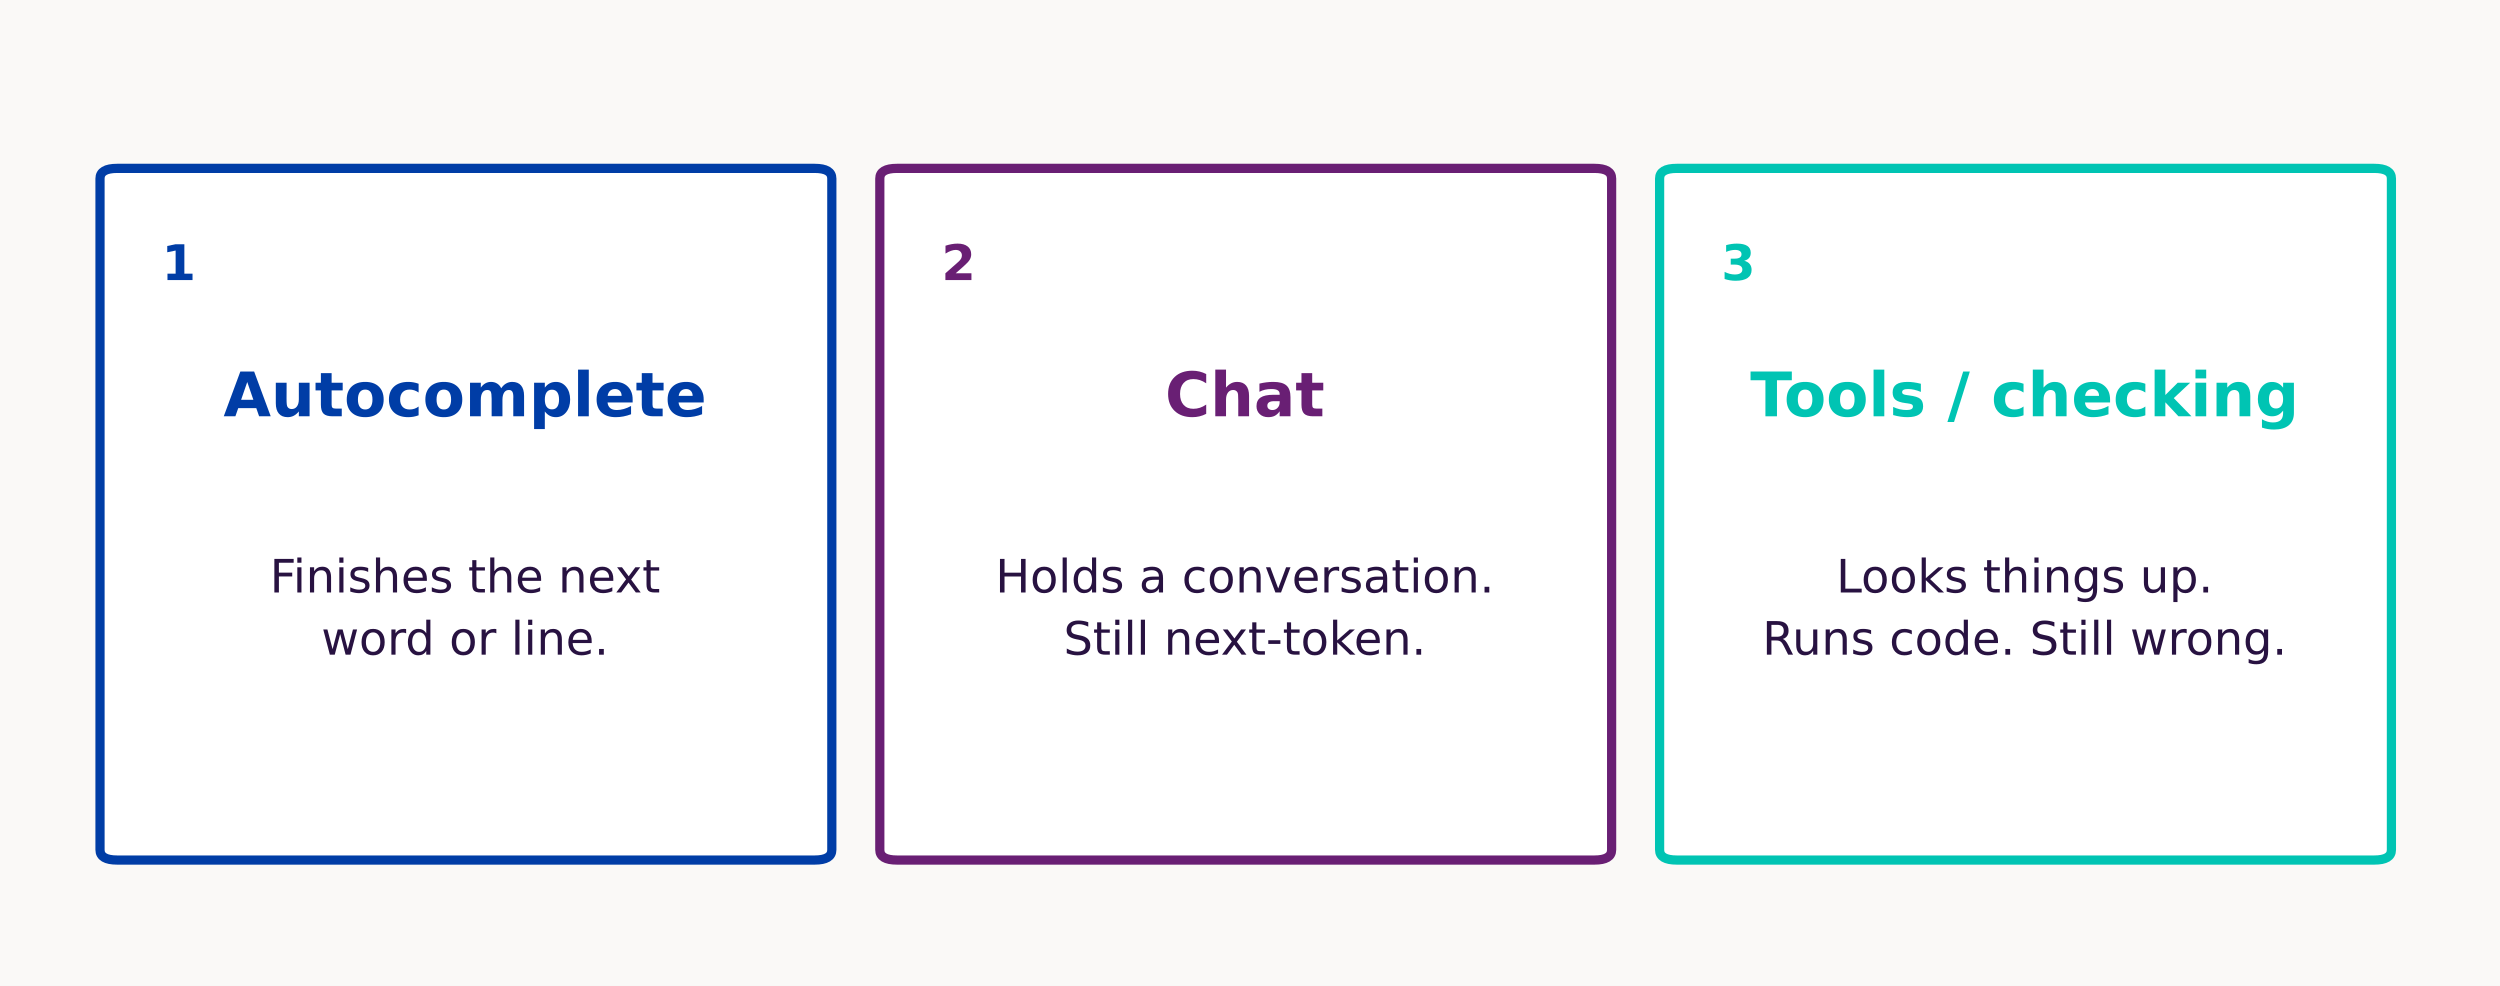
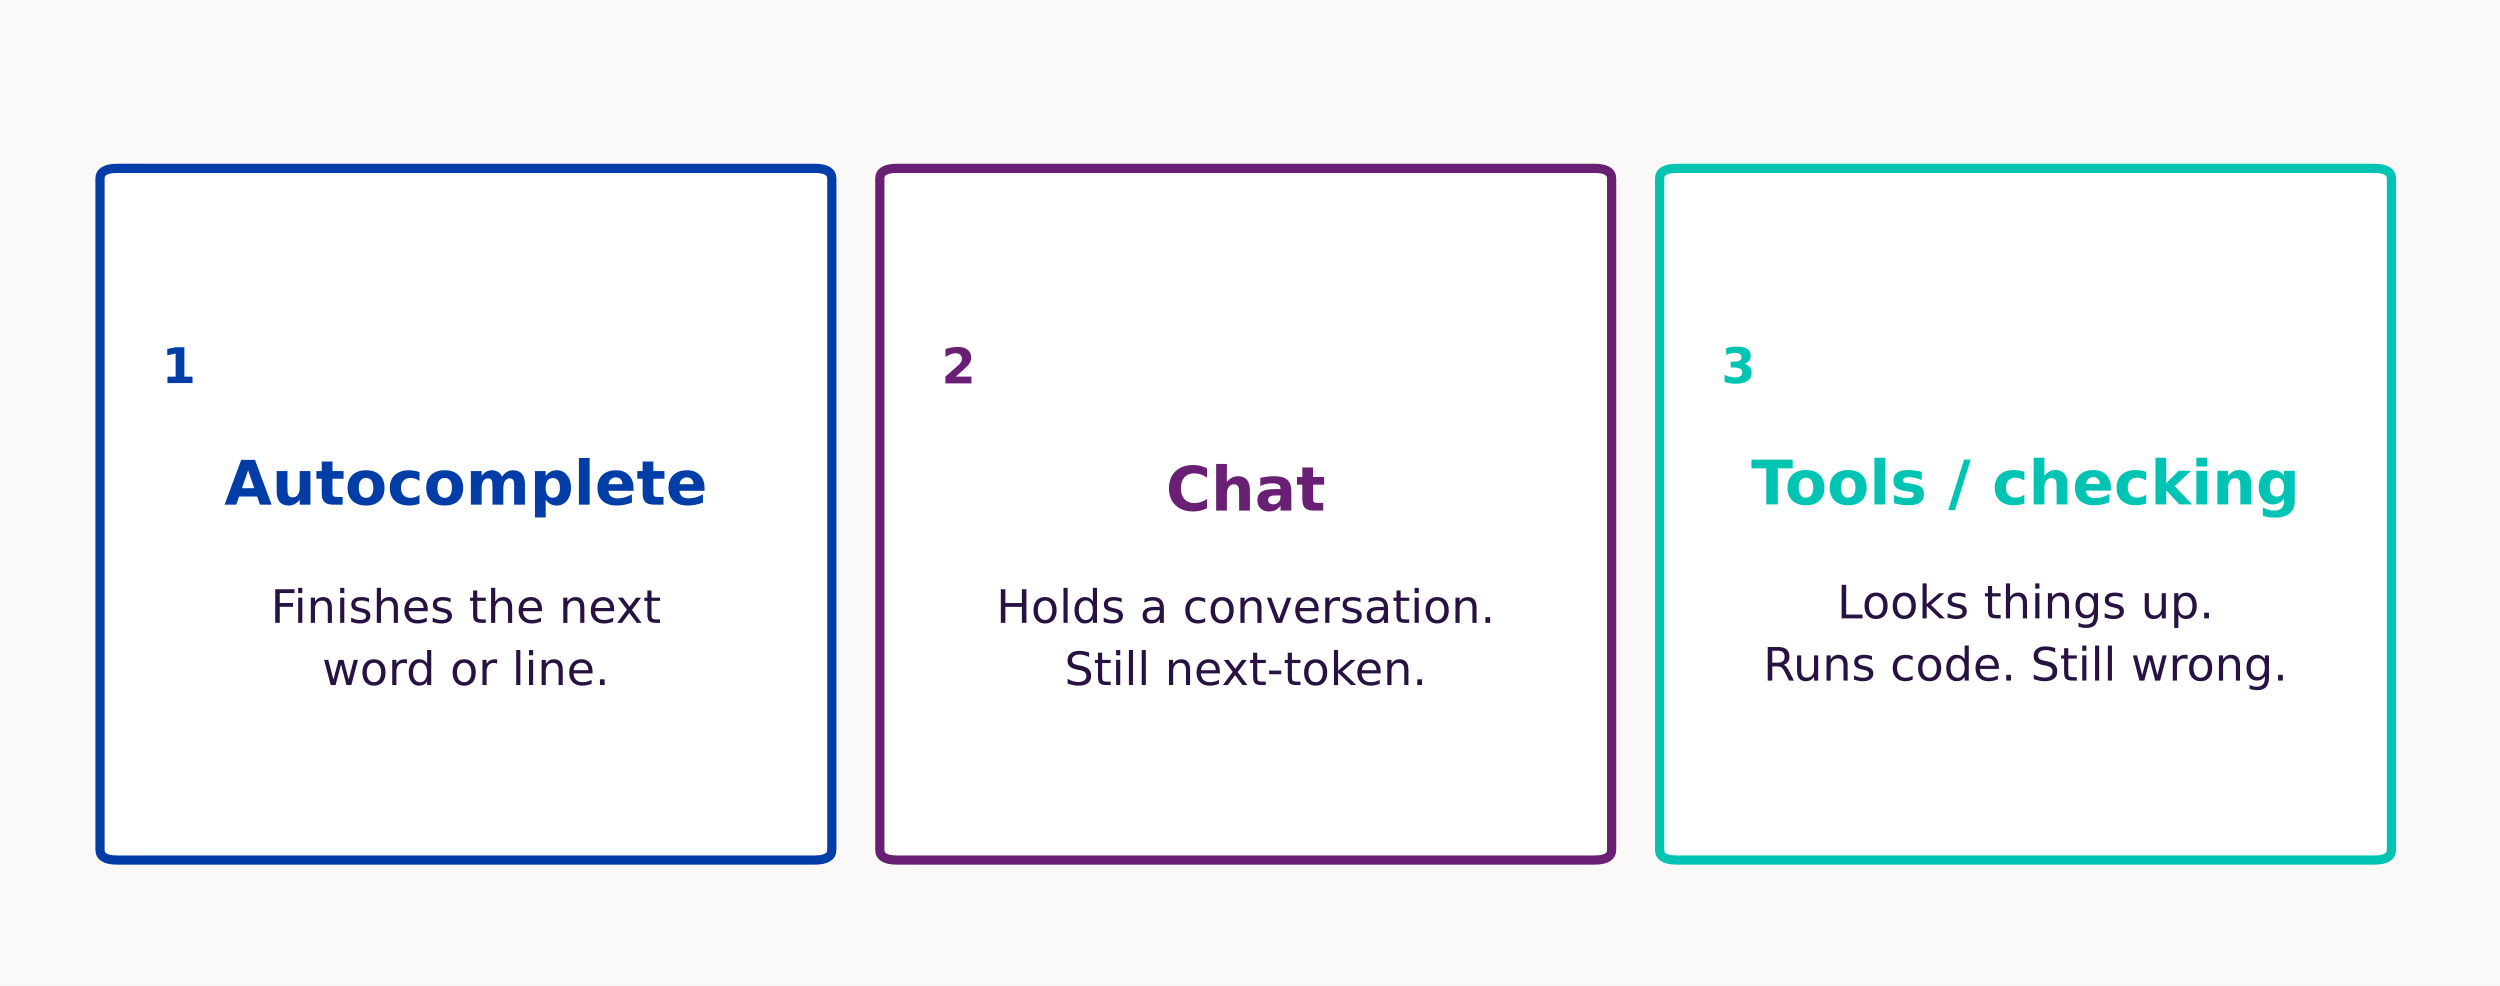
<svg xmlns="http://www.w3.org/2000/svg" xmlns:xlink="http://www.w3.org/1999/xlink" width="813.96pt" height="320.976pt" viewBox="0 0 813.96 320.976" version="1.1">
  <defs>
    <style type="text/css">*{stroke-linejoin: round; stroke-linecap: butt}</style>
  </defs>
  <g id="figure_1">
    <g id="patch_1">
      <path d="M 0 320.976  L 813.96 320.976  L 813.96 0  L 0 0  z " style="fill: #faf9f7" />
    </g>
    <g id="axes_1">
      <g id="patch_2">
-         <path d="M 38.142 280.017  L 265.248 280.017  Q 270.828 280.017 270.828 276.69  L 270.828 58.146  Q 270.828 54.819 265.248 54.819  L 38.142 54.819  Q 32.562 54.819 32.562 58.146  L 32.562 276.69  Q 32.562 280.017 38.142 280.017  z " clip-path="url(#pf595882e92)" style="fill: #ffffff; stroke: #003da6; stroke-width: 3; stroke-linejoin: miter" />
+         <path d="M 38.142 280.017  L 265.248 280.017  Q 270.828 280.017 270.828 276.69  L 270.828 58.146  Q 270.828 54.819 265.248 54.819  L 38.142 54.819  Q 32.562 54.819 32.562 58.146  L 32.562 276.69  Q 32.562 280.017 38.142 280.017  z " clip-path="url(#p04c597452b)" style="fill: #ffffff; stroke: #003da6; stroke-width: 3; stroke-linejoin: miter" />
      </g>
      <g id="patch_3">
-         <path d="M 292.032 280.017  L 519.138 280.017  Q 524.718 280.017 524.718 276.69  L 524.718 58.146  Q 524.718 54.819 519.138 54.819  L 292.032 54.819  Q 286.452 54.819 286.452 58.146  L 286.452 276.69  Q 286.452 280.017 292.032 280.017  z " clip-path="url(#pf595882e92)" style="fill: #ffffff; stroke: #691f74; stroke-width: 3; stroke-linejoin: miter" />
+         <path d="M 292.032 280.017  L 519.138 280.017  Q 524.718 280.017 524.718 276.69  L 524.718 58.146  Q 524.718 54.819 519.138 54.819  L 292.032 54.819  Q 286.452 54.819 286.452 58.146  L 286.452 276.69  Q 286.452 280.017 292.032 280.017  z " clip-path="url(#p04c597452b)" style="fill: #ffffff; stroke: #691f74; stroke-width: 3; stroke-linejoin: miter" />
      </g>
      <g id="patch_4">
-         <path d="M 545.922 280.017  L 773.028 280.017  Q 778.608 280.017 778.608 276.69  L 778.608 58.146  Q 778.608 54.819 773.028 54.819  L 545.922 54.819  Q 540.342 54.819 540.342 58.146  L 540.342 276.69  Q 540.342 280.017 545.922 280.017  z " clip-path="url(#pf595882e92)" style="fill: #ffffff; stroke: #00c4b3; stroke-width: 3; stroke-linejoin: miter" />
+         <path d="M 545.922 280.017  L 773.028 280.017  Q 778.608 280.017 778.608 276.69  L 778.608 58.146  Q 778.608 54.819 773.028 54.819  L 545.922 54.819  Q 540.342 54.819 540.342 58.146  L 540.342 276.69  Q 540.342 280.017 545.922 280.017  z " clip-path="url(#p04c597452b)" style="fill: #ffffff; stroke: #00c4b3; stroke-width: 3; stroke-linejoin: miter" />
      </g>
      <g id="text_1">
-         <g style="fill: #003da6" transform="translate(52.65 91.188) scale(0.16 -0.16)">
+         <g style="fill: #003da6" transform="translate(52.65 124.7211) scale(0.16 -0.16)">
          <defs>
            <path id="DejaVuSans-Bold-14" d="M 750 831  L 1813 831  L 1813 3847  L 722 3622  L 722 4441  L 1806 4666  L 2950 4666  L 2950 831  L 4013 831  L 4013 0  L 750 0  L 750 831  z " transform="scale(0.015625)" />
          </defs>
          <use xlink:href="#DejaVuSans-Bold-14" />
        </g>
      </g>
      <g id="text_2">
-         <g style="fill: #003da6" transform="translate(72.75819 135.54) scale(0.2 -0.2)">
+         <g style="fill: #003da6" transform="translate(73.03719 164.3086) scale(0.2 -0.2)">
          <defs>
            <path id="DejaVuSans-Bold-24" d="M 3419 850  L 1538 850  L 1241 0  L 31 0  L 1759 4666  L 3194 4666  L 4922 0  L 3713 0  L 3419 850  z M 1838 1716  L 3116 1716  L 2478 3572  L 1838 1716  z " transform="scale(0.015625)" />
            <path id="DejaVuSans-Bold-58" d="M 500 1363  L 500 3500  L 1625 3500  L 1625 3150  Q 1625 2866 1622 2436  Q 1619 2006 1619 1863  Q 1619 1441 1641 1255  Q 1663 1069 1716 984  Q 1784 875 1895 815  Q 2006 756 2150 756  Q 2500 756 2700 1025  Q 2900 1294 2900 1772  L 2900 3500  L 4019 3500  L 4019 0  L 2900 0  L 2900 506  Q 2647 200 2364 54  Q 2081 -91 1741 -91  Q 1134 -91 817 281  Q 500 653 500 1363  z " transform="scale(0.015625)" />
            <path id="DejaVuSans-Bold-57" d="M 1759 4494  L 1759 3500  L 2913 3500  L 2913 2700  L 1759 2700  L 1759 1216  Q 1759 972 1856 886  Q 1953 800 2241 800  L 2816 800  L 2816 0  L 1856 0  Q 1194 0 917 276  Q 641 553 641 1216  L 641 2700  L 84 2700  L 84 3500  L 641 3500  L 641 4494  L 1759 4494  z " transform="scale(0.015625)" />
            <path id="DejaVuSans-Bold-52" d="M 2203 2784  Q 1831 2784 1636 2517  Q 1441 2250 1441 1747  Q 1441 1244 1636 976  Q 1831 709 2203 709  Q 2569 709 2762 976  Q 2956 1244 2956 1747  Q 2956 2250 2762 2517  Q 2569 2784 2203 2784  z M 2203 3584  Q 3106 3584 3614 3096  Q 4122 2609 4122 1747  Q 4122 884 3614 396  Q 3106 -91 2203 -91  Q 1297 -91 786 396  Q 275 884 275 1747  Q 275 2609 786 3096  Q 1297 3584 2203 3584  z " transform="scale(0.015625)" />
            <path id="DejaVuSans-Bold-46" d="M 3366 3391  L 3366 2478  Q 3138 2634 2908 2709  Q 2678 2784 2431 2784  Q 1963 2784 1702 2511  Q 1441 2238 1441 1747  Q 1441 1256 1702 982  Q 1963 709 2431 709  Q 2694 709 2930 787  Q 3166 866 3366 1019  L 3366 103  Q 3103 6 2833 -42  Q 2563 -91 2291 -91  Q 1344 -91 809 395  Q 275 881 275 1747  Q 275 2613 809 3098  Q 1344 3584 2291 3584  Q 2566 3584 2833 3536  Q 3100 3488 3366 3391  z " transform="scale(0.015625)" />
            <path id="DejaVuSans-Bold-50" d="M 3781 2919  Q 3994 3244 4286 3414  Q 4578 3584 4928 3584  Q 5531 3584 5847 3212  Q 6163 2841 6163 2131  L 6163 0  L 5038 0  L 5038 1825  Q 5041 1866 5042 1909  Q 5044 1953 5044 2034  Q 5044 2406 4934 2573  Q 4825 2741 4581 2741  Q 4263 2741 4089 2478  Q 3916 2216 3909 1719  L 3909 0  L 2784 0  L 2784 1825  Q 2784 2406 2684 2573  Q 2584 2741 2328 2741  Q 2006 2741 1831 2477  Q 1656 2213 1656 1722  L 1656 0  L 531 0  L 531 3500  L 1656 3500  L 1656 2988  Q 1863 3284 2130 3434  Q 2397 3584 2719 3584  Q 3081 3584 3359 3409  Q 3638 3234 3781 2919  z " transform="scale(0.015625)" />
            <path id="DejaVuSans-Bold-53" d="M 1656 506  L 1656 -1331  L 538 -1331  L 538 3500  L 1656 3500  L 1656 2988  Q 1888 3294 2169 3439  Q 2450 3584 2816 3584  Q 3463 3584 3878 3070  Q 4294 2556 4294 1747  Q 4294 938 3878 423  Q 3463 -91 2816 -91  Q 2450 -91 2169 54  Q 1888 200 1656 506  z M 2400 2772  Q 2041 2772 1848 2508  Q 1656 2244 1656 1747  Q 1656 1250 1848 986  Q 2041 722 2400 722  Q 2759 722 2948 984  Q 3138 1247 3138 1747  Q 3138 2247 2948 2509  Q 2759 2772 2400 2772  z " transform="scale(0.015625)" />
            <path id="DejaVuSans-Bold-4f" d="M 538 4863  L 1656 4863  L 1656 0  L 538 0  L 538 4863  z " transform="scale(0.015625)" />
            <path id="DejaVuSans-Bold-48" d="M 4031 1759  L 4031 1441  L 1416 1441  Q 1456 1047 1700 850  Q 1944 653 2381 653  Q 2734 653 3104 758  Q 3475 863 3866 1075  L 3866 213  Q 3469 63 3072 -14  Q 2675 -91 2278 -91  Q 1328 -91 801 392  Q 275 875 275 1747  Q 275 2603 792 3093  Q 1309 3584 2216 3584  Q 3041 3584 3536 3087  Q 4031 2591 4031 1759  z M 2881 2131  Q 2881 2450 2695 2645  Q 2509 2841 2209 2841  Q 1884 2841 1681 2658  Q 1478 2475 1428 2131  L 2881 2131  z " transform="scale(0.015625)" />
          </defs>
          <use xlink:href="#DejaVuSans-Bold-24" />
          <use xlink:href="#DejaVuSans-Bold-58" transform="translate(77.39062 0)" />
          <use xlink:href="#DejaVuSans-Bold-57" transform="translate(148.5781 0)" />
          <use xlink:href="#DejaVuSans-Bold-52" transform="translate(196.375 0)" />
          <use xlink:href="#DejaVuSans-Bold-46" transform="translate(265.0781 0)" />
          <use xlink:href="#DejaVuSans-Bold-52" transform="translate(324.3594 0)" />
          <use xlink:href="#DejaVuSans-Bold-50" transform="translate(393.0625 0)" />
          <use xlink:href="#DejaVuSans-Bold-53" transform="translate(497.2656 0)" />
          <use xlink:href="#DejaVuSans-Bold-4f" transform="translate(568.8438 0)" />
          <use xlink:href="#DejaVuSans-Bold-48" transform="translate(603.125 0)" />
          <use xlink:href="#DejaVuSans-Bold-57" transform="translate(670.9531 0)" />
          <use xlink:href="#DejaVuSans-Bold-48" transform="translate(718.75 0)" />
        </g>
      </g>
      <g id="text_3">
-         <g style="fill: #281241" transform="translate(87.85467 192.906) scale(0.15 -0.15)">
+         <g style="fill: #281241" transform="translate(88.13367 202.7865) scale(0.15 -0.15)">
          <defs>
            <path id="DejaVuSans-29" d="M 628 4666  L 3309 4666  L 3309 4134  L 1259 4134  L 1259 2759  L 3109 2759  L 3109 2228  L 1259 2228  L 1259 0  L 628 0  L 628 4666  z " transform="scale(0.015625)" />
            <path id="DejaVuSans-4c" d="M 603 3500  L 1178 3500  L 1178 0  L 603 0  L 603 3500  z M 603 4863  L 1178 4863  L 1178 4134  L 603 4134  L 603 4863  z " transform="scale(0.015625)" />
            <path id="DejaVuSans-51" d="M 3513 2113  L 3513 0  L 2938 0  L 2938 2094  Q 2938 2591 2744 2837  Q 2550 3084 2163 3084  Q 1697 3084 1428 2787  Q 1159 2491 1159 1978  L 1159 0  L 581 0  L 581 3500  L 1159 3500  L 1159 2956  Q 1366 3272 1645 3428  Q 1925 3584 2291 3584  Q 2894 3584 3203 3211  Q 3513 2838 3513 2113  z " transform="scale(0.015625)" />
            <path id="DejaVuSans-56" d="M 2834 3397  L 2834 2853  Q 2591 2978 2328 3040  Q 2066 3103 1784 3103  Q 1356 3103 1142 2972  Q 928 2841 928 2578  Q 928 2378 1081 2264  Q 1234 2150 1697 2047  L 1894 2003  Q 2506 1872 2764 1633  Q 3022 1394 3022 966  Q 3022 478 2636 193  Q 2250 -91 1575 -91  Q 1294 -91 989 -36  Q 684 19 347 128  L 347 722  Q 666 556 975 473  Q 1284 391 1588 391  Q 1994 391 2212 530  Q 2431 669 2431 922  Q 2431 1156 2273 1281  Q 2116 1406 1581 1522  L 1381 1569  Q 847 1681 609 1914  Q 372 2147 372 2553  Q 372 3047 722 3315  Q 1072 3584 1716 3584  Q 2034 3584 2315 3537  Q 2597 3491 2834 3397  z " transform="scale(0.015625)" />
            <path id="DejaVuSans-4b" d="M 3513 2113  L 3513 0  L 2938 0  L 2938 2094  Q 2938 2591 2744 2837  Q 2550 3084 2163 3084  Q 1697 3084 1428 2787  Q 1159 2491 1159 1978  L 1159 0  L 581 0  L 581 4863  L 1159 4863  L 1159 2956  Q 1366 3272 1645 3428  Q 1925 3584 2291 3584  Q 2894 3584 3203 3211  Q 3513 2838 3513 2113  z " transform="scale(0.015625)" />
            <path id="DejaVuSans-48" d="M 3597 1894  L 3597 1613  L 953 1613  Q 991 1019 1311 708  Q 1631 397 2203 397  Q 2534 397 2845 478  Q 3156 559 3463 722  L 3463 178  Q 3153 47 2828 -22  Q 2503 -91 2169 -91  Q 1331 -91 842 396  Q 353 884 353 1716  Q 353 2575 817 3079  Q 1281 3584 2069 3584  Q 2775 3584 3186 3129  Q 3597 2675 3597 1894  z M 3022 2063  Q 3016 2534 2758 2815  Q 2500 3097 2075 3097  Q 1594 3097 1305 2825  Q 1016 2553 972 2059  L 3022 2063  z " transform="scale(0.015625)" />
            <path id="DejaVuSans-3" transform="scale(0.015625)" />
            <path id="DejaVuSans-57" d="M 1172 4494  L 1172 3500  L 2356 3500  L 2356 3053  L 1172 3053  L 1172 1153  Q 1172 725 1289 603  Q 1406 481 1766 481  L 2356 481  L 2356 0  L 1766 0  Q 1100 0 847 248  Q 594 497 594 1153  L 594 3053  L 172 3053  L 172 3500  L 594 3500  L 594 4494  L 1172 4494  z " transform="scale(0.015625)" />
            <path id="DejaVuSans-5b" d="M 3513 3500  L 2247 1797  L 3578 0  L 2900 0  L 1881 1375  L 863 0  L 184 0  L 1544 1831  L 300 3500  L 978 3500  L 1906 2253  L 2834 3500  L 3513 3500  z " transform="scale(0.015625)" />
          </defs>
          <use xlink:href="#DejaVuSans-29" />
          <use xlink:href="#DejaVuSans-4c" transform="translate(50.23438 0)" />
          <use xlink:href="#DejaVuSans-51" transform="translate(78.01562 0)" />
          <use xlink:href="#DejaVuSans-4c" transform="translate(141.3906 0)" />
          <use xlink:href="#DejaVuSans-56" transform="translate(169.1719 0)" />
          <use xlink:href="#DejaVuSans-4b" transform="translate(221.2656 0)" />
          <use xlink:href="#DejaVuSans-48" transform="translate(284.6406 0)" />
          <use xlink:href="#DejaVuSans-56" transform="translate(346.1719 0)" />
          <use xlink:href="#DejaVuSans-3" transform="translate(398.2656 0)" />
          <use xlink:href="#DejaVuSans-57" transform="translate(430.0469 0)" />
          <use xlink:href="#DejaVuSans-4b" transform="translate(469.25 0)" />
          <use xlink:href="#DejaVuSans-48" transform="translate(532.625 0)" />
          <use xlink:href="#DejaVuSans-3" transform="translate(594.1562 0)" />
          <use xlink:href="#DejaVuSans-51" transform="translate(625.9375 0)" />
          <use xlink:href="#DejaVuSans-48" transform="translate(689.3125 0)" />
          <use xlink:href="#DejaVuSans-5b" transform="translate(749.0938 0)" />
          <use xlink:href="#DejaVuSans-57" transform="translate(808.2812 0)" />
        </g>
-         <g style="fill: #281241" transform="translate(104.6219 213.156) scale(0.15 -0.15)">
+         <g style="fill: #281241" transform="translate(104.9009 223.0365) scale(0.15 -0.15)">
          <defs>
            <path id="DejaVuSans-5a" d="M 269 3500  L 844 3500  L 1563 769  L 2278 3500  L 2956 3500  L 3675 769  L 4391 3500  L 4966 3500  L 4050 0  L 3372 0  L 2619 2869  L 1863 0  L 1184 0  L 269 3500  z " transform="scale(0.015625)" />
            <path id="DejaVuSans-52" d="M 1959 3097  Q 1497 3097 1228 2736  Q 959 2375 959 1747  Q 959 1119 1226 758  Q 1494 397 1959 397  Q 2419 397 2687 759  Q 2956 1122 2956 1747  Q 2956 2369 2687 2733  Q 2419 3097 1959 3097  z M 1959 3584  Q 2709 3584 3137 3096  Q 3566 2609 3566 1747  Q 3566 888 3137 398  Q 2709 -91 1959 -91  Q 1206 -91 779 398  Q 353 888 353 1747  Q 353 2609 779 3096  Q 1206 3584 1959 3584  z " transform="scale(0.015625)" />
            <path id="DejaVuSans-55" d="M 2631 2963  Q 2534 3019 2420 3045  Q 2306 3072 2169 3072  Q 1681 3072 1420 2755  Q 1159 2438 1159 1844  L 1159 0  L 581 0  L 581 3500  L 1159 3500  L 1159 2956  Q 1341 3275 1631 3429  Q 1922 3584 2338 3584  Q 2397 3584 2469 3576  Q 2541 3569 2628 3553  L 2631 2963  z " transform="scale(0.015625)" />
            <path id="DejaVuSans-47" d="M 2906 2969  L 2906 4863  L 3481 4863  L 3481 0  L 2906 0  L 2906 525  Q 2725 213 2448 61  Q 2172 -91 1784 -91  Q 1150 -91 751 415  Q 353 922 353 1747  Q 353 2572 751 3078  Q 1150 3584 1784 3584  Q 2172 3584 2448 3432  Q 2725 3281 2906 2969  z M 947 1747  Q 947 1113 1208 752  Q 1469 391 1925 391  Q 2381 391 2643 752  Q 2906 1113 2906 1747  Q 2906 2381 2643 2742  Q 2381 3103 1925 3103  Q 1469 3103 1208 2742  Q 947 2381 947 1747  z " transform="scale(0.015625)" />
            <path id="DejaVuSans-4f" d="M 603 4863  L 1178 4863  L 1178 0  L 603 0  L 603 4863  z " transform="scale(0.015625)" />
            <path id="DejaVuSans-11" d="M 684 794  L 1344 794  L 1344 0  L 684 0  L 684 794  z " transform="scale(0.015625)" />
          </defs>
          <use xlink:href="#DejaVuSans-5a" />
          <use xlink:href="#DejaVuSans-52" transform="translate(81.78125 0)" />
          <use xlink:href="#DejaVuSans-55" transform="translate(142.9688 0)" />
          <use xlink:href="#DejaVuSans-47" transform="translate(182.3281 0)" />
          <use xlink:href="#DejaVuSans-3" transform="translate(245.8125 0)" />
          <use xlink:href="#DejaVuSans-52" transform="translate(277.5938 0)" />
          <use xlink:href="#DejaVuSans-55" transform="translate(338.7812 0)" />
          <use xlink:href="#DejaVuSans-3" transform="translate(379.8906 0)" />
          <use xlink:href="#DejaVuSans-4f" transform="translate(411.6719 0)" />
          <use xlink:href="#DejaVuSans-4c" transform="translate(439.4531 0)" />
          <use xlink:href="#DejaVuSans-51" transform="translate(467.2344 0)" />
          <use xlink:href="#DejaVuSans-48" transform="translate(530.6094 0)" />
          <use xlink:href="#DejaVuSans-11" transform="translate(592.1406 0)" />
        </g>
      </g>
      <g id="text_4">
-         <g style="fill: #691f74" transform="translate(306.54 91.188) scale(0.16 -0.16)">
+         <g style="fill: #691f74" transform="translate(306.54 124.8261) scale(0.16 -0.16)">
          <defs>
            <path id="DejaVuSans-Bold-15" d="M 1844 884  L 3897 884  L 3897 0  L 506 0  L 506 884  L 2209 2388  Q 2438 2594 2547 2791  Q 2656 2988 2656 3200  Q 2656 3528 2436 3728  Q 2216 3928 1850 3928  Q 1569 3928 1234 3808  Q 900 3688 519 3450  L 519 4475  Q 925 4609 1322 4679  Q 1719 4750 2100 4750  Q 2938 4750 3402 4381  Q 3866 4013 3866 3353  Q 3866 2972 3669 2642  Q 3472 2313 2841 1759  L 1844 884  z " transform="scale(0.015625)" />
          </defs>
          <use xlink:href="#DejaVuSans-Bold-15" />
        </g>
      </g>
      <g id="text_5">
-         <g style="fill: #691f74" transform="translate(379.3201 135.54) scale(0.2 -0.2)">
+         <g style="fill: #691f74" transform="translate(379.5991 166.2461) scale(0.2 -0.2)">
          <defs>
            <path id="DejaVuSans-Bold-26" d="M 4288 256  Q 3956 84 3597 -3  Q 3238 -91 2847 -91  Q 1681 -91 1000 561  Q 319 1213 319 2328  Q 319 3447 1000 4098  Q 1681 4750 2847 4750  Q 3238 4750 3597 4662  Q 3956 4575 4288 4403  L 4288 3438  Q 3953 3666 3628 3772  Q 3303 3878 2944 3878  Q 2300 3878 1931 3465  Q 1563 3053 1563 2328  Q 1563 1606 1931 1193  Q 2300 781 2944 781  Q 3303 781 3628 887  Q 3953 994 4288 1222  L 4288 256  z " transform="scale(0.015625)" />
            <path id="DejaVuSans-Bold-4b" d="M 4056 2131  L 4056 0  L 2931 0  L 2931 347  L 2931 1625  Q 2931 2084 2911 2256  Q 2891 2428 2841 2509  Q 2775 2619 2662 2680  Q 2550 2741 2406 2741  Q 2056 2741 1856 2470  Q 1656 2200 1656 1722  L 1656 0  L 538 0  L 538 4863  L 1656 4863  L 1656 2988  Q 1909 3294 2193 3439  Q 2478 3584 2822 3584  Q 3428 3584 3742 3212  Q 4056 2841 4056 2131  z " transform="scale(0.015625)" />
            <path id="DejaVuSans-Bold-44" d="M 2106 1575  Q 1756 1575 1579 1456  Q 1403 1338 1403 1106  Q 1403 894 1545 773  Q 1688 653 1941 653  Q 2256 653 2472 879  Q 2688 1106 2688 1447  L 2688 1575  L 2106 1575  z M 3816 1997  L 3816 0  L 2688 0  L 2688 519  Q 2463 200 2181 54  Q 1900 -91 1497 -91  Q 953 -91 614 226  Q 275 544 275 1050  Q 275 1666 698 1953  Q 1122 2241 2028 2241  L 2688 2241  L 2688 2328  Q 2688 2594 2478 2717  Q 2269 2841 1825 2841  Q 1466 2841 1156 2769  Q 847 2697 581 2553  L 581 3406  Q 941 3494 1303 3539  Q 1666 3584 2028 3584  Q 2975 3584 3395 3211  Q 3816 2838 3816 1997  z " transform="scale(0.015625)" />
          </defs>
          <use xlink:href="#DejaVuSans-Bold-26" />
          <use xlink:href="#DejaVuSans-Bold-4b" transform="translate(73.39062 0)" />
          <use xlink:href="#DejaVuSans-Bold-44" transform="translate(144.5781 0)" />
          <use xlink:href="#DejaVuSans-Bold-57" transform="translate(212.0625 0)" />
        </g>
      </g>
      <g id="text_6">
-         <g style="fill: #281241" transform="translate(324.1056 192.906) scale(0.15 -0.15)">
+         <g style="fill: #281241" transform="translate(324.3846 202.7865) scale(0.15 -0.15)">
          <defs>
            <path id="DejaVuSans-2b" d="M 628 4666  L 1259 4666  L 1259 2753  L 3553 2753  L 3553 4666  L 4184 4666  L 4184 0  L 3553 0  L 3553 2222  L 1259 2222  L 1259 0  L 628 0  L 628 4666  z " transform="scale(0.015625)" />
            <path id="DejaVuSans-44" d="M 2194 1759  Q 1497 1759 1228 1600  Q 959 1441 959 1056  Q 959 750 1161 570  Q 1363 391 1709 391  Q 2188 391 2477 730  Q 2766 1069 2766 1631  L 2766 1759  L 2194 1759  z M 3341 1997  L 3341 0  L 2766 0  L 2766 531  Q 2569 213 2275 61  Q 1981 -91 1556 -91  Q 1019 -91 701 211  Q 384 513 384 1019  Q 384 1609 779 1909  Q 1175 2209 1959 2209  L 2766 2209  L 2766 2266  Q 2766 2663 2505 2880  Q 2244 3097 1772 3097  Q 1472 3097 1187 3025  Q 903 2953 641 2809  L 641 3341  Q 956 3463 1253 3523  Q 1550 3584 1831 3584  Q 2591 3584 2966 3190  Q 3341 2797 3341 1997  z " transform="scale(0.015625)" />
            <path id="DejaVuSans-46" d="M 3122 3366  L 3122 2828  Q 2878 2963 2633 3030  Q 2388 3097 2138 3097  Q 1578 3097 1268 2742  Q 959 2388 959 1747  Q 959 1106 1268 751  Q 1578 397 2138 397  Q 2388 397 2633 464  Q 2878 531 3122 666  L 3122 134  Q 2881 22 2623 -34  Q 2366 -91 2075 -91  Q 1284 -91 818 406  Q 353 903 353 1747  Q 353 2603 823 3093  Q 1294 3584 2113 3584  Q 2378 3584 2631 3529  Q 2884 3475 3122 3366  z " transform="scale(0.015625)" />
            <path id="DejaVuSans-59" d="M 191 3500  L 800 3500  L 1894 563  L 2988 3500  L 3597 3500  L 2284 0  L 1503 0  L 191 3500  z " transform="scale(0.015625)" />
          </defs>
          <use xlink:href="#DejaVuSans-2b" />
          <use xlink:href="#DejaVuSans-52" transform="translate(75.20312 0)" />
          <use xlink:href="#DejaVuSans-4f" transform="translate(136.3906 0)" />
          <use xlink:href="#DejaVuSans-47" transform="translate(164.1719 0)" />
          <use xlink:href="#DejaVuSans-56" transform="translate(227.6562 0)" />
          <use xlink:href="#DejaVuSans-3" transform="translate(279.75 0)" />
          <use xlink:href="#DejaVuSans-44" transform="translate(311.5312 0)" />
          <use xlink:href="#DejaVuSans-3" transform="translate(372.8125 0)" />
          <use xlink:href="#DejaVuSans-46" transform="translate(404.5938 0)" />
          <use xlink:href="#DejaVuSans-52" transform="translate(459.5781 0)" />
          <use xlink:href="#DejaVuSans-51" transform="translate(520.7656 0)" />
          <use xlink:href="#DejaVuSans-59" transform="translate(584.1406 0)" />
          <use xlink:href="#DejaVuSans-48" transform="translate(643.3281 0)" />
          <use xlink:href="#DejaVuSans-55" transform="translate(704.8594 0)" />
          <use xlink:href="#DejaVuSans-56" transform="translate(745.9688 0)" />
          <use xlink:href="#DejaVuSans-44" transform="translate(798.0625 0)" />
          <use xlink:href="#DejaVuSans-57" transform="translate(859.3438 0)" />
          <use xlink:href="#DejaVuSans-4c" transform="translate(898.5469 0)" />
          <use xlink:href="#DejaVuSans-52" transform="translate(926.3281 0)" />
          <use xlink:href="#DejaVuSans-51" transform="translate(987.5156 0)" />
          <use xlink:href="#DejaVuSans-11" transform="translate(1050.891 0)" />
        </g>
-         <g style="fill: #281241" transform="translate(346.2915 213.156) scale(0.15 -0.15)">
+         <g style="fill: #281241" transform="translate(346.5705 223.0365) scale(0.15 -0.15)">
          <defs>
            <path id="DejaVuSans-36" d="M 3425 4513  L 3425 3897  Q 3066 4069 2747 4153  Q 2428 4238 2131 4238  Q 1616 4238 1336 4038  Q 1056 3838 1056 3469  Q 1056 3159 1242 3001  Q 1428 2844 1947 2747  L 2328 2669  Q 3034 2534 3370 2195  Q 3706 1856 3706 1288  Q 3706 609 3251 259  Q 2797 -91 1919 -91  Q 1588 -91 1214 -16  Q 841 59 441 206  L 441 856  Q 825 641 1194 531  Q 1563 422 1919 422  Q 2459 422 2753 634  Q 3047 847 3047 1241  Q 3047 1584 2836 1778  Q 2625 1972 2144 2069  L 1759 2144  Q 1053 2284 737 2584  Q 422 2884 422 3419  Q 422 4038 858 4394  Q 1294 4750 2059 4750  Q 2388 4750 2728 4690  Q 3069 4631 3425 4513  z " transform="scale(0.015625)" />
            <path id="DejaVuSans-10" d="M 313 2009  L 1997 2009  L 1997 1497  L 313 1497  L 313 2009  z " transform="scale(0.015625)" />
            <path id="DejaVuSans-4e" d="M 581 4863  L 1159 4863  L 1159 1991  L 2875 3500  L 3609 3500  L 1753 1863  L 3688 0  L 2938 0  L 1159 1709  L 1159 0  L 581 0  L 581 4863  z " transform="scale(0.015625)" />
          </defs>
          <use xlink:href="#DejaVuSans-36" />
          <use xlink:href="#DejaVuSans-57" transform="translate(63.48438 0)" />
          <use xlink:href="#DejaVuSans-4c" transform="translate(102.6875 0)" />
          <use xlink:href="#DejaVuSans-4f" transform="translate(130.4688 0)" />
          <use xlink:href="#DejaVuSans-4f" transform="translate(158.25 0)" />
          <use xlink:href="#DejaVuSans-3" transform="translate(186.0312 0)" />
          <use xlink:href="#DejaVuSans-51" transform="translate(217.8125 0)" />
          <use xlink:href="#DejaVuSans-48" transform="translate(281.1875 0)" />
          <use xlink:href="#DejaVuSans-5b" transform="translate(340.9688 0)" />
          <use xlink:href="#DejaVuSans-57" transform="translate(400.1562 0)" />
          <use xlink:href="#DejaVuSans-10" transform="translate(439.3594 0)" />
          <use xlink:href="#DejaVuSans-57" transform="translate(475.4375 0)" />
          <use xlink:href="#DejaVuSans-52" transform="translate(514.6406 0)" />
          <use xlink:href="#DejaVuSans-4e" transform="translate(575.8281 0)" />
          <use xlink:href="#DejaVuSans-48" transform="translate(630.1719 0)" />
          <use xlink:href="#DejaVuSans-51" transform="translate(691.7031 0)" />
          <use xlink:href="#DejaVuSans-11" transform="translate(755.0781 0)" />
        </g>
      </g>
      <g id="text_7">
-         <g style="fill: #00c4b3" transform="translate(560.43 91.188) scale(0.16 -0.16)">
+         <g style="fill: #00c4b3" transform="translate(560.43 124.7123) scale(0.16 -0.16)">
          <defs>
            <path id="DejaVuSans-Bold-16" d="M 2981 2516  Q 3453 2394 3698 2092  Q 3944 1791 3944 1325  Q 3944 631 3412 270  Q 2881 -91 1863 -91  Q 1503 -91 1142 -33  Q 781 25 428 141  L 428 1069  Q 766 900 1098 814  Q 1431 728 1753 728  Q 2231 728 2486 893  Q 2741 1059 2741 1369  Q 2741 1688 2480 1852  Q 2219 2016 1709 2016  L 1228 2016  L 1228 2791  L 1734 2791  Q 2188 2791 2409 2933  Q 2631 3075 2631 3366  Q 2631 3634 2415 3781  Q 2200 3928 1806 3928  Q 1516 3928 1219 3862  Q 922 3797 628 3669  L 628 4550  Q 984 4650 1334 4700  Q 1684 4750 2022 4750  Q 2931 4750 3382 4451  Q 3834 4153 3834 3553  Q 3834 3144 3618 2883  Q 3403 2622 2981 2516  z " transform="scale(0.015625)" />
          </defs>
          <use xlink:href="#DejaVuSans-Bold-16" />
        </g>
      </g>
      <g id="text_8">
-         <g style="fill: #00c4b3" transform="translate(569.8538 135.54) scale(0.2 -0.2)">
+         <g style="fill: #00c4b3" transform="translate(570.1328 164.2305) scale(0.2 -0.2)">
          <defs>
            <path id="DejaVuSans-Bold-37" d="M 31 4666  L 4331 4666  L 4331 3756  L 2784 3756  L 2784 0  L 1581 0  L 1581 3756  L 31 3756  L 31 4666  z " transform="scale(0.015625)" />
            <path id="DejaVuSans-Bold-56" d="M 3272 3391  L 3272 2541  Q 2913 2691 2578 2766  Q 2244 2841 1947 2841  Q 1628 2841 1473 2761  Q 1319 2681 1319 2516  Q 1319 2381 1436 2309  Q 1553 2238 1856 2203  L 2053 2175  Q 2913 2066 3209 1816  Q 3506 1566 3506 1031  Q 3506 472 3093 190  Q 2681 -91 1863 -91  Q 1516 -91 1145 -36  Q 775 19 384 128  L 384 978  Q 719 816 1070 734  Q 1422 653 1784 653  Q 2113 653 2278 743  Q 2444 834 2444 1013  Q 2444 1163 2330 1236  Q 2216 1309 1875 1350  L 1678 1375  Q 931 1469 631 1722  Q 331 1975 331 2491  Q 331 3047 712 3315  Q 1094 3584 1881 3584  Q 2191 3584 2531 3537  Q 2872 3491 3272 3391  z " transform="scale(0.015625)" />
            <path id="DejaVuSans-Bold-3" transform="scale(0.015625)" />
            <path id="DejaVuSans-Bold-12" d="M 1644 4666  L 2338 4666  L 691 -594  L 0 -594  L 1644 4666  z " transform="scale(0.015625)" />
            <path id="DejaVuSans-Bold-4e" d="M 538 4863  L 1656 4863  L 1656 2216  L 2944 3500  L 4244 3500  L 2534 1894  L 4378 0  L 3022 0  L 1656 1459  L 1656 0  L 538 0  L 538 4863  z " transform="scale(0.015625)" />
            <path id="DejaVuSans-Bold-4c" d="M 538 3500  L 1656 3500  L 1656 0  L 538 0  L 538 3500  z M 538 4863  L 1656 4863  L 1656 3950  L 538 3950  L 538 4863  z " transform="scale(0.015625)" />
            <path id="DejaVuSans-Bold-51" d="M 4056 2131  L 4056 0  L 2931 0  L 2931 347  L 2931 1631  Q 2931 2084 2911 2256  Q 2891 2428 2841 2509  Q 2775 2619 2662 2680  Q 2550 2741 2406 2741  Q 2056 2741 1856 2470  Q 1656 2200 1656 1722  L 1656 0  L 538 0  L 538 3500  L 1656 3500  L 1656 2988  Q 1909 3294 2193 3439  Q 2478 3584 2822 3584  Q 3428 3584 3742 3212  Q 4056 2841 4056 2131  z " transform="scale(0.015625)" />
            <path id="DejaVuSans-Bold-4a" d="M 2919 594  Q 2688 288 2409 144  Q 2131 0 1766 0  Q 1125 0 706 504  Q 288 1009 288 1791  Q 288 2575 706 3076  Q 1125 3578 1766 3578  Q 2131 3578 2409 3434  Q 2688 3291 2919 2981  L 2919 3500  L 4044 3500  L 4044 353  Q 4044 -491 3511 -936  Q 2978 -1381 1966 -1381  Q 1638 -1381 1331 -1331  Q 1025 -1281 716 -1178  L 716 -306  Q 1009 -475 1290 -558  Q 1572 -641 1856 -641  Q 2406 -641 2662 -400  Q 2919 -159 2919 353  L 2919 594  z M 2181 2772  Q 1834 2772 1640 2515  Q 1447 2259 1447 1791  Q 1447 1309 1634 1061  Q 1822 813 2181 813  Q 2531 813 2725 1069  Q 2919 1325 2919 1791  Q 2919 2259 2725 2515  Q 2531 2772 2181 2772  z " transform="scale(0.015625)" />
          </defs>
          <use xlink:href="#DejaVuSans-Bold-37" />
          <use xlink:href="#DejaVuSans-Bold-52" transform="translate(54.9375 0)" />
          <use xlink:href="#DejaVuSans-Bold-52" transform="translate(123.6406 0)" />
          <use xlink:href="#DejaVuSans-Bold-4f" transform="translate(192.3438 0)" />
          <use xlink:href="#DejaVuSans-Bold-56" transform="translate(226.625 0)" />
          <use xlink:href="#DejaVuSans-Bold-3" transform="translate(286.1406 0)" />
          <use xlink:href="#DejaVuSans-Bold-12" transform="translate(320.9531 0)" />
          <use xlink:href="#DejaVuSans-Bold-3" transform="translate(357.4844 0)" />
          <use xlink:href="#DejaVuSans-Bold-46" transform="translate(392.2969 0)" />
          <use xlink:href="#DejaVuSans-Bold-4b" transform="translate(451.5781 0)" />
          <use xlink:href="#DejaVuSans-Bold-48" transform="translate(522.7656 0)" />
          <use xlink:href="#DejaVuSans-Bold-46" transform="translate(590.5938 0)" />
          <use xlink:href="#DejaVuSans-Bold-4e" transform="translate(649.875 0)" />
          <use xlink:href="#DejaVuSans-Bold-4c" transform="translate(716.375 0)" />
          <use xlink:href="#DejaVuSans-Bold-51" transform="translate(750.6562 0)" />
          <use xlink:href="#DejaVuSans-Bold-4a" transform="translate(821.8438 0)" />
        </g>
      </g>
      <g id="text_9">
-         <g style="fill: #281241" transform="translate(597.8565 192.906) scale(0.15 -0.15)">
+         <g style="fill: #281241" transform="translate(598.1355 201.3333) scale(0.15 -0.15)">
          <defs>
            <path id="DejaVuSans-2f" d="M 628 4666  L 1259 4666  L 1259 531  L 3531 531  L 3531 0  L 628 0  L 628 4666  z " transform="scale(0.015625)" />
            <path id="DejaVuSans-4a" d="M 2906 1791  Q 2906 2416 2648 2759  Q 2391 3103 1925 3103  Q 1463 3103 1205 2759  Q 947 2416 947 1791  Q 947 1169 1205 825  Q 1463 481 1925 481  Q 2391 481 2648 825  Q 2906 1169 2906 1791  z M 3481 434  Q 3481 -459 3084 -895  Q 2688 -1331 1869 -1331  Q 1566 -1331 1297 -1286  Q 1028 -1241 775 -1147  L 775 -588  Q 1028 -725 1275 -790  Q 1522 -856 1778 -856  Q 2344 -856 2625 -561  Q 2906 -266 2906 331  L 2906 616  Q 2728 306 2450 153  Q 2172 0 1784 0  Q 1141 0 747 490  Q 353 981 353 1791  Q 353 2603 747 3093  Q 1141 3584 1784 3584  Q 2172 3584 2450 3431  Q 2728 3278 2906 2969  L 2906 3500  L 3481 3500  L 3481 434  z " transform="scale(0.015625)" />
            <path id="DejaVuSans-58" d="M 544 1381  L 544 3500  L 1119 3500  L 1119 1403  Q 1119 906 1312 657  Q 1506 409 1894 409  Q 2359 409 2629 706  Q 2900 1003 2900 1516  L 2900 3500  L 3475 3500  L 3475 0  L 2900 0  L 2900 538  Q 2691 219 2414 64  Q 2138 -91 1772 -91  Q 1169 -91 856 284  Q 544 659 544 1381  z M 1991 3584  L 1991 3584  z " transform="scale(0.015625)" />
            <path id="DejaVuSans-53" d="M 1159 525  L 1159 -1331  L 581 -1331  L 581 3500  L 1159 3500  L 1159 2969  Q 1341 3281 1617 3432  Q 1894 3584 2278 3584  Q 2916 3584 3314 3078  Q 3713 2572 3713 1747  Q 3713 922 3314 415  Q 2916 -91 2278 -91  Q 1894 -91 1617 61  Q 1341 213 1159 525  z M 3116 1747  Q 3116 2381 2855 2742  Q 2594 3103 2138 3103  Q 1681 3103 1420 2742  Q 1159 2381 1159 1747  Q 1159 1113 1420 752  Q 1681 391 2138 391  Q 2594 391 2855 752  Q 3116 1113 3116 1747  z " transform="scale(0.015625)" />
          </defs>
          <use xlink:href="#DejaVuSans-2f" />
          <use xlink:href="#DejaVuSans-52" transform="translate(53.96875 0)" />
          <use xlink:href="#DejaVuSans-52" transform="translate(115.1562 0)" />
          <use xlink:href="#DejaVuSans-4e" transform="translate(176.3438 0)" />
          <use xlink:href="#DejaVuSans-56" transform="translate(234.25 0)" />
          <use xlink:href="#DejaVuSans-3" transform="translate(286.3438 0)" />
          <use xlink:href="#DejaVuSans-57" transform="translate(318.125 0)" />
          <use xlink:href="#DejaVuSans-4b" transform="translate(357.3281 0)" />
          <use xlink:href="#DejaVuSans-4c" transform="translate(420.7031 0)" />
          <use xlink:href="#DejaVuSans-51" transform="translate(448.4844 0)" />
          <use xlink:href="#DejaVuSans-4a" transform="translate(511.8594 0)" />
          <use xlink:href="#DejaVuSans-56" transform="translate(575.3438 0)" />
          <use xlink:href="#DejaVuSans-3" transform="translate(627.4375 0)" />
          <use xlink:href="#DejaVuSans-58" transform="translate(659.2188 0)" />
          <use xlink:href="#DejaVuSans-53" transform="translate(722.5938 0)" />
          <use xlink:href="#DejaVuSans-11" transform="translate(786.0781 0)" />
        </g>
-         <g style="fill: #281241" transform="translate(573.7933 213.156) scale(0.15 -0.15)">
+         <g style="fill: #281241" transform="translate(574.0723 221.5833) scale(0.15 -0.15)">
          <defs>
            <path id="DejaVuSans-35" d="M 2841 2188  Q 3044 2119 3236 1894  Q 3428 1669 3622 1275  L 4263 0  L 3584 0  L 2988 1197  Q 2756 1666 2539 1819  Q 2322 1972 1947 1972  L 1259 1972  L 1259 0  L 628 0  L 628 4666  L 2053 4666  Q 2853 4666 3247 4331  Q 3641 3997 3641 3322  Q 3641 2881 3436 2590  Q 3231 2300 2841 2188  z M 1259 4147  L 1259 2491  L 2053 2491  Q 2509 2491 2742 2702  Q 2975 2913 2975 3322  Q 2975 3731 2742 3939  Q 2509 4147 2053 4147  L 1259 4147  z " transform="scale(0.015625)" />
          </defs>
          <use xlink:href="#DejaVuSans-35" />
          <use xlink:href="#DejaVuSans-58" transform="translate(65 0)" />
          <use xlink:href="#DejaVuSans-51" transform="translate(128.375 0)" />
          <use xlink:href="#DejaVuSans-56" transform="translate(191.75 0)" />
          <use xlink:href="#DejaVuSans-3" transform="translate(243.8438 0)" />
          <use xlink:href="#DejaVuSans-46" transform="translate(275.625 0)" />
          <use xlink:href="#DejaVuSans-52" transform="translate(330.6094 0)" />
          <use xlink:href="#DejaVuSans-47" transform="translate(391.7969 0)" />
          <use xlink:href="#DejaVuSans-48" transform="translate(455.2812 0)" />
          <use xlink:href="#DejaVuSans-11" transform="translate(516.8125 0)" />
          <use xlink:href="#DejaVuSans-3" transform="translate(548.5938 0)" />
          <use xlink:href="#DejaVuSans-36" transform="translate(580.375 0)" />
          <use xlink:href="#DejaVuSans-57" transform="translate(643.8594 0)" />
          <use xlink:href="#DejaVuSans-4c" transform="translate(683.0625 0)" />
          <use xlink:href="#DejaVuSans-4f" transform="translate(710.8438 0)" />
          <use xlink:href="#DejaVuSans-4f" transform="translate(738.625 0)" />
          <use xlink:href="#DejaVuSans-3" transform="translate(766.4062 0)" />
          <use xlink:href="#DejaVuSans-5a" transform="translate(798.1875 0)" />
          <use xlink:href="#DejaVuSans-55" transform="translate(879.9688 0)" />
          <use xlink:href="#DejaVuSans-52" transform="translate(918.875 0)" />
          <use xlink:href="#DejaVuSans-51" transform="translate(980.0625 0)" />
          <use xlink:href="#DejaVuSans-4a" transform="translate(1043.438 0)" />
          <use xlink:href="#DejaVuSans-11" transform="translate(1106.922 0)" />
        </g>
      </g>
    </g>
  </g>
  <defs>
-     <clipPath id="pf595882e92">
+     <clipPath id="p04c597452b">
      <rect x="10.8" y="10.8" width="792.36" height="299.376" />
    </clipPath>
  </defs>
</svg>
